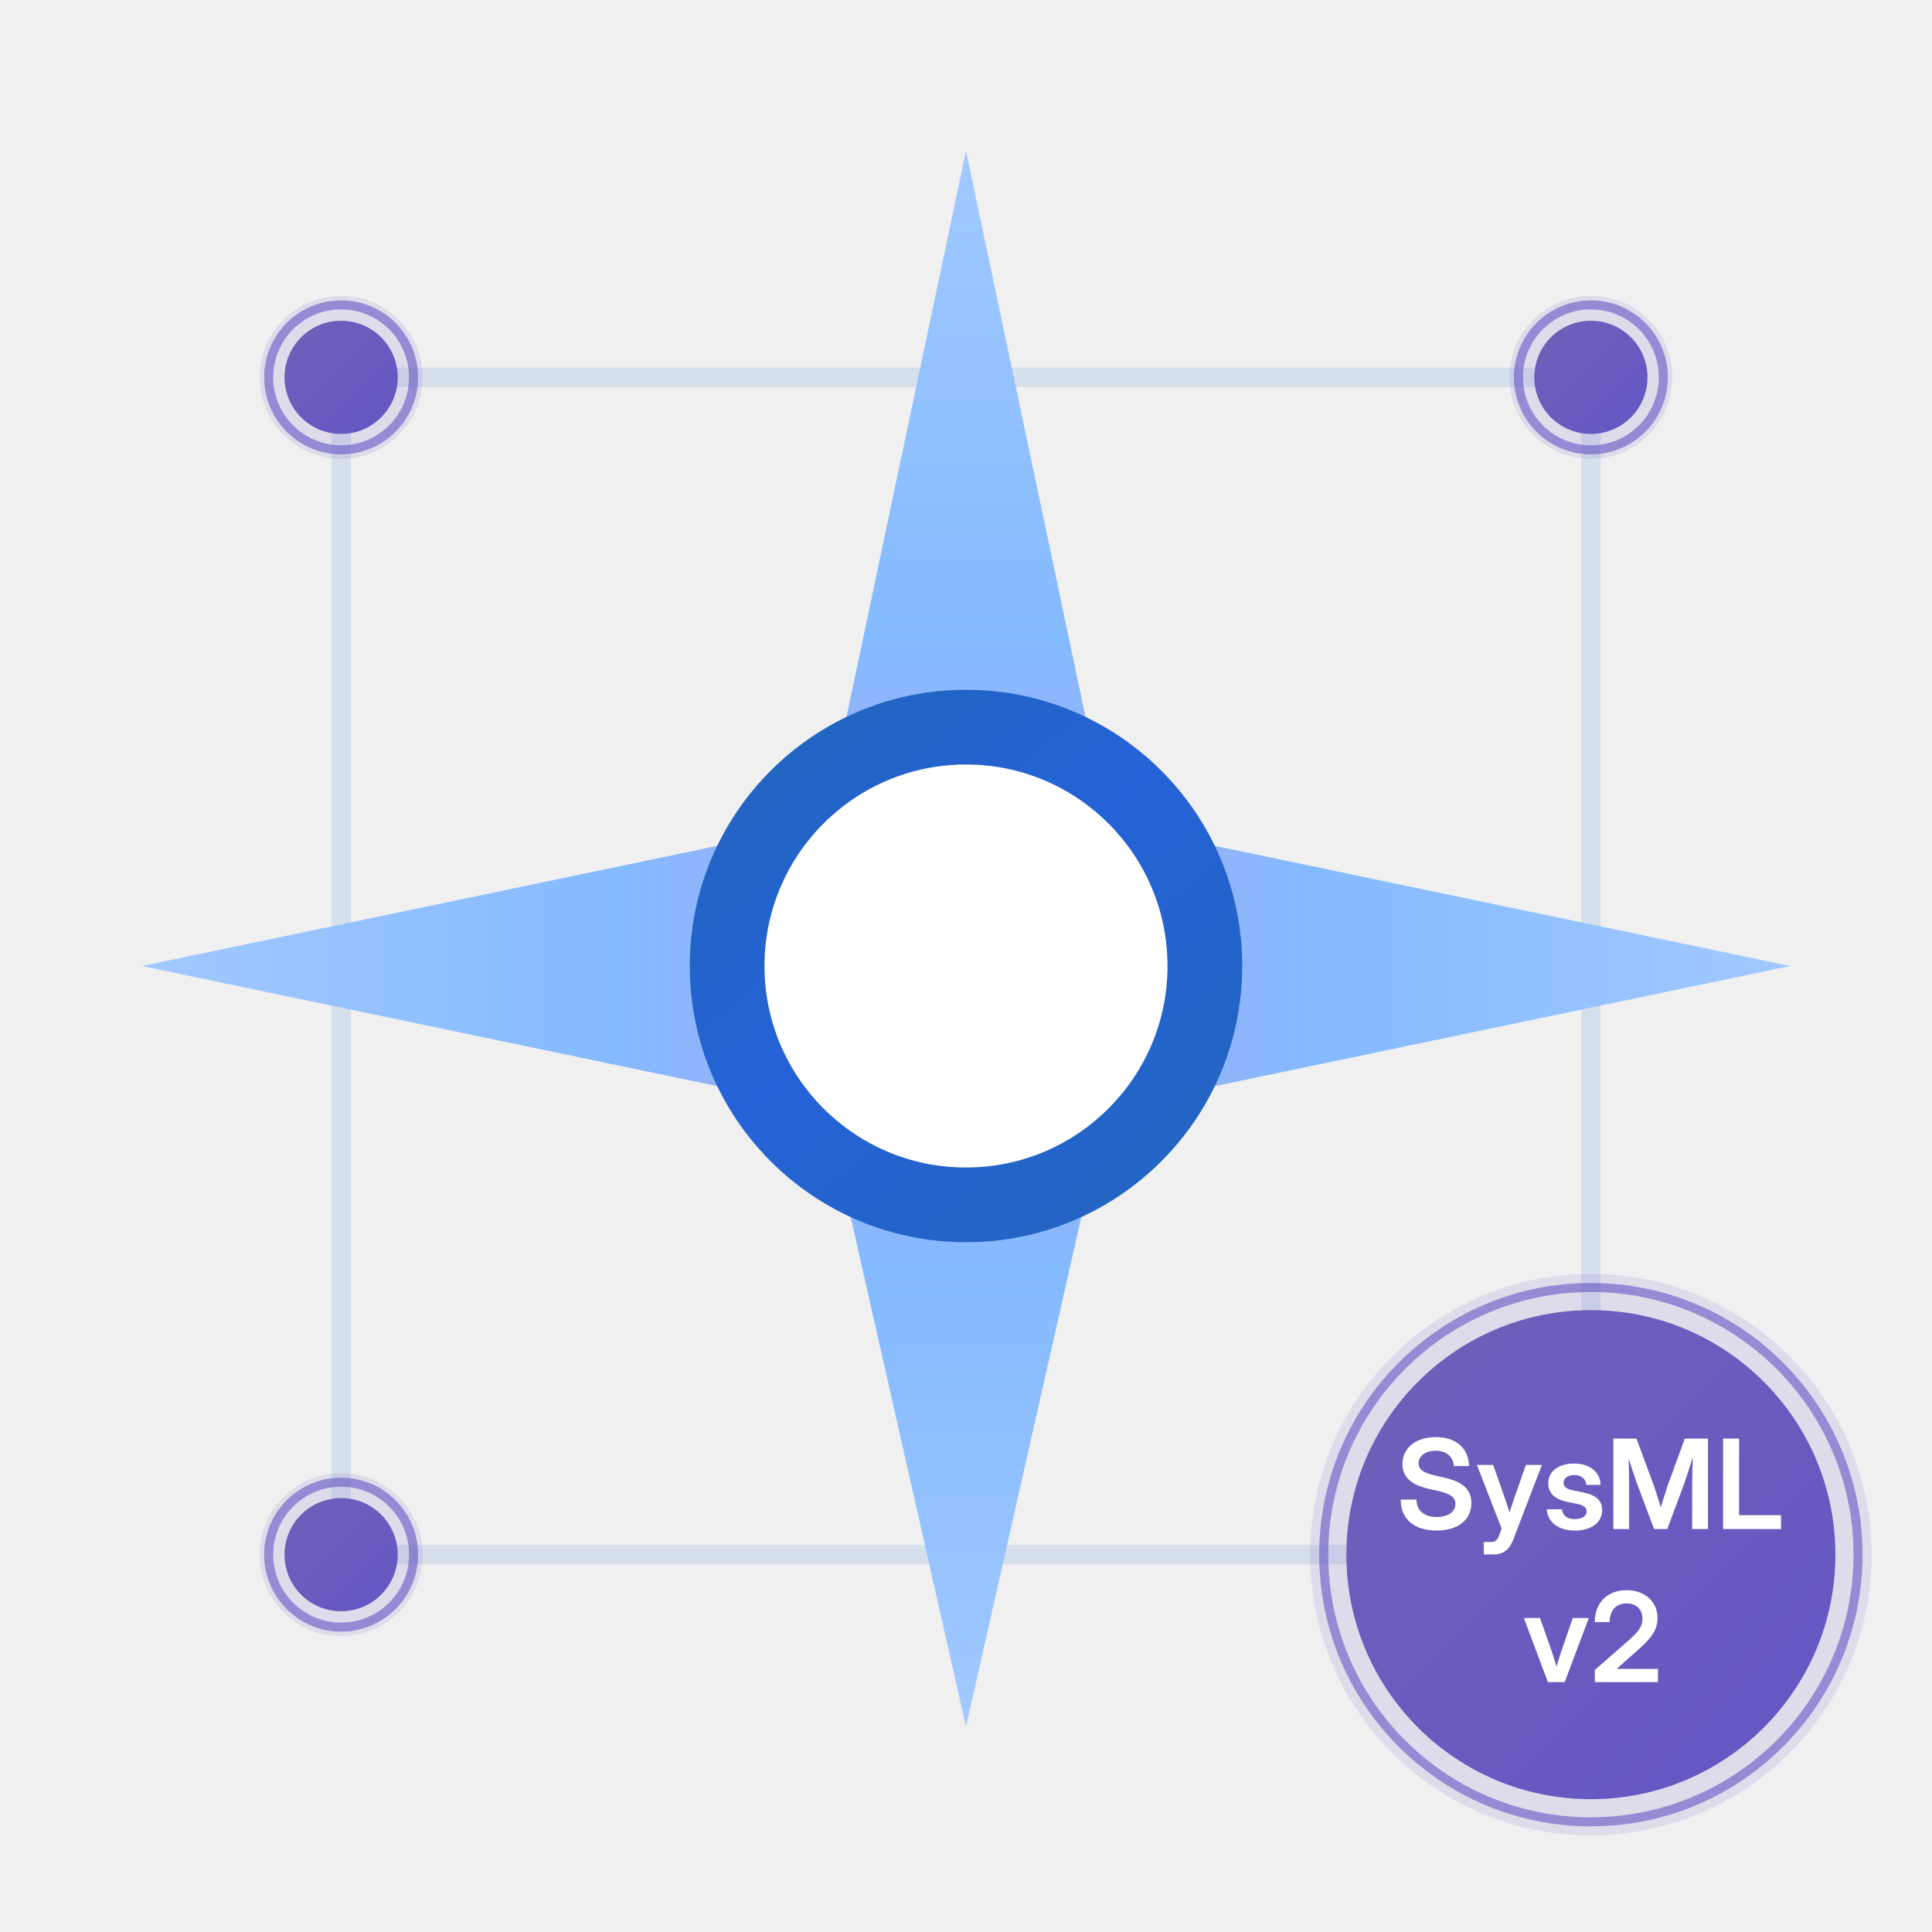
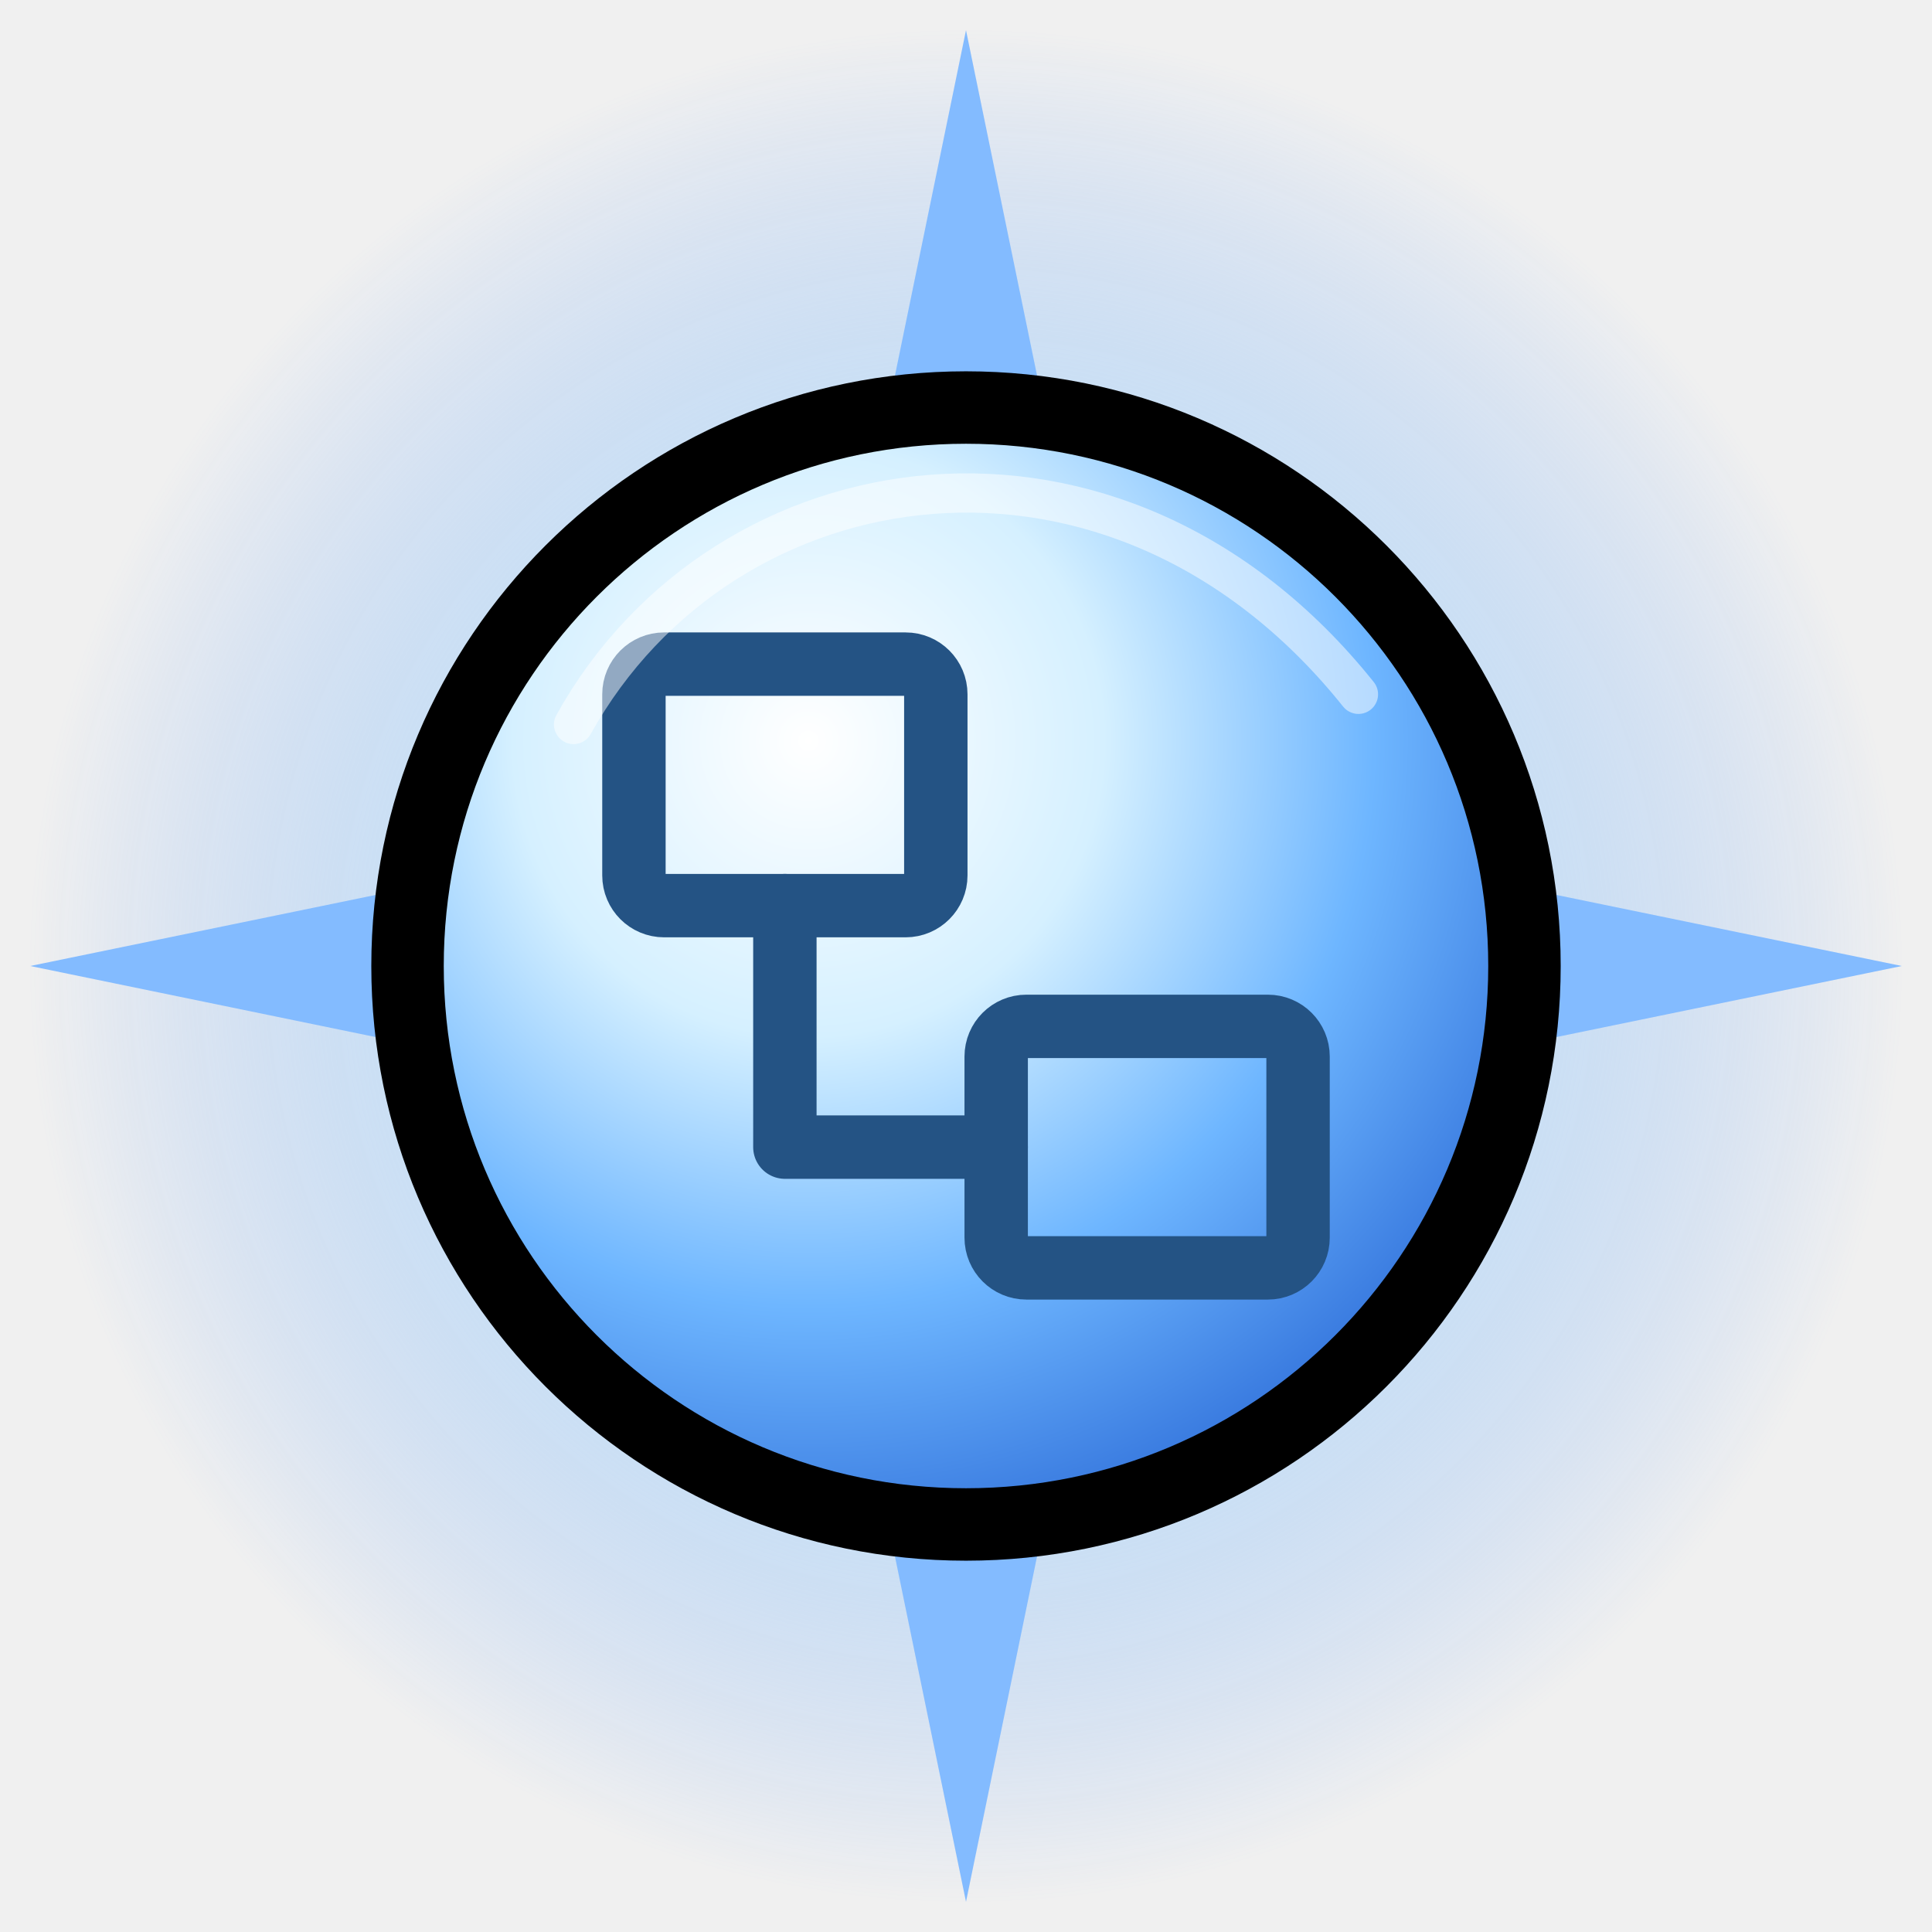
- <svg xmlns="http://www.w3.org/2000/svg" width="512" height="512" viewBox="0 0 512 512" fill="none" role="img" aria-labelledby="title description">
+ <svg xmlns="http://www.w3.org/2000/svg" viewBox="0 0 64 64" fill="none">
  <defs>
-     <linearGradient id="north" x1="256" y1="50" x2="256" y2="230" gradientUnits="userSpaceOnUse">
-       <stop stop-color="#a2c9ff" />
-       <stop offset=".60" stop-color="#84baff" />
-       <stop offset="1" stop-color="#b0a4ee" />
-     </linearGradient>
-     <linearGradient id="south" x1="256" y1="398" x2="256" y2="230" gradientUnits="userSpaceOnUse">
-       <stop stop-color="#a2c9ff" />
-       <stop offset=".60" stop-color="#84baff" />
-       <stop offset="1" stop-color="#b0a4ee" />
-     </linearGradient>
-     <linearGradient id="west" x1="74" y1="230" x2="256" y2="230" gradientUnits="userSpaceOnUse">
-       <stop stop-color="#a2c9ff" />
-       <stop offset=".58" stop-color="#84baff" />
-       <stop offset="1" stop-color="#b0a4ee" />
-     </linearGradient>
-     <linearGradient id="east" x1="438" y1="230" x2="256" y2="230" gradientUnits="userSpaceOnUse">
-       <stop stop-color="#a2c9ff" />
-       <stop offset=".58" stop-color="#84baff" />
-       <stop offset="1" stop-color="#b0a4ee" />
-     </linearGradient>
-     <linearGradient id="ring" x1="211" y1="178" x2="301" y2="286" gradientUnits="userSpaceOnUse">
-       <stop stop-color="#2265c0" />
-       <stop offset=".44" stop-color="#2562d7" />
-       <stop offset="1" stop-color="#2265c0" />
-     </linearGradient>
-     <linearGradient id="node" x1="0" y1="0" x2="1" y2="1">
-       <stop stop-color="#7060b8" />
-       <stop offset="1" stop-color="#6456c5" />
-     </linearGradient>
+     <radialGradient id="a" cx=".36" cy=".3" r=".75">
+       <stop stop-color="#fff" />
+       <stop offset=".35" stop-color="#d5f0ff" />
+       <stop offset=".67" stop-color="#6eb6ff" />
+       <stop offset="1" stop-color="#3070da" />
+     </radialGradient>
+     <radialGradient id="b">
+       <stop offset=".45" stop-color="#9fd7ff" stop-opacity=".5" />
+       <stop offset="1" stop-color="#438bf8" stop-opacity="0" />
+     </radialGradient>
  </defs>
-   <g>
-     <g id="symbol" transform="translate(256 256) scale(1.2) translate(-256 -230)">
-       <path d="M118 100H394V360H118Z M118 230H394" stroke="#d6dfec" stroke-width="4.3" stroke-opacity="1" stroke-linejoin="round" />
-       <circle cx="118" cy="100" r="18" fill="#6456c5" fill-opacity=".13" />
-       <circle cx="118" cy="100" r="16" stroke="#6456c5" stroke-width="2" stroke-opacity=".6" />
-       <circle cx="118" cy="100" r="12.5" fill="url(#node)" />
-       <circle cx="394" cy="100" r="18" fill="#6456c5" fill-opacity=".13" />
-       <circle cx="394" cy="100" r="16" stroke="#6456c5" stroke-width="2" stroke-opacity=".6" />
-       <circle cx="394" cy="100" r="12.5" fill="url(#node)" />
-       <circle cx="118" cy="360" r="18" fill="#6456c5" fill-opacity=".13" />
-       <circle cx="118" cy="360" r="16" stroke="#6456c5" stroke-width="2" stroke-opacity=".6" />
-       <circle cx="118" cy="360" r="12.5" fill="url(#node)" />
-       <g id="bottom-right-label-node" transform="translate(394 360)" aria-label="SysML v2">
-         <circle id="label-node-aura" r="62" fill="#6456c5" fill-opacity=".13" />
-         <circle id="label-node-outline" r="59" stroke="#6456c5" stroke-width="2" stroke-opacity=".6" />
-         <circle id="label-node-fill" r="54" fill="url(#node)" />
-         <g fill="#ffffff">
-           <path id="node-label-sysml" d="M663 -24C1016 -24 1237 152 1237 430C1237 649 1098 778 789 847L638 882C444 927 367 983 367 1083C367 1205 484 1290 649 1290C823 1290 937 1195 948 1038H1199C1190 1334 983 1514 650 1514C321 1514 102 1336 102 1070C102 861 239 730 537 662L697 626C896 580 974 519 974 414C974 283 851 199 665 199C458 199 334 306 332 486H73C73 167 294 -24 663 -24ZM1441 -418H1606C1759 -418 1863 -339 1926 -174L2398 1056H2134L1941 506C1914 428 1889 350 1865 272C1841 350 1815 428 1789 506L1595 1056H1328L1735 6L1696 -96C1666 -179 1634 -213 1566 -213H1441ZM2942 -25C3203 -25 3390 105 3390 311C3390 466 3293 558 3084 602L2894 641C2806 660 2754 699 2754 762C2754 834 2822 890 2933 890C3048 890 3125 821 3127 727H3364C3358 944 3183 1079 2927 1079C2669 1079 2502 948 2502 754C2502 594 2608 491 2810 449L2990 412C3079 393 3134 356 3134 292C3134 217 3060 164 2938 164C2812 164 2738 223 2727 326H2478C2494 99 2685 -25 2942 -25ZM3574 0H3834V760C3834 860 3829 1015 3826 1162C3878 1001 3928 847 3959 760L4245 0H4461L4745 760C4777 851 4828 1015 4881 1183C4877 1030 4872 865 4872 760V0H5132V1490H4750L4465 707C4438 624 4390 475 4355 359C4320 475 4272 624 4244 707L3954 1490H3574ZM5380 0H6335V229H5644V1490H5380Z" transform="matrix(0.01341424 0 0 -0.01341424 -42.97924 -5.648994)" />
-           <path id="node-label-v2" d="M7260 0H7536L7933 1056H7669L7479 506C7452 423 7427 339 7402 256C7376 339 7350 423 7323 506L7130 1056H6863ZM8032 0H9071V218H8392V220L8736 525C8948 710 9064 851 9064 1054C9064 1331 8851 1514 8554 1514C8235 1514 8031 1303 8031 988H8276C8276 1179 8380 1296 8554 1296C8715 1296 8816 1198 8816 1042C8816 897 8724 808 8573 674L8032 201Z" transform="matrix(0.01341424 0 0 -0.01341424 -106.8713 28.15458)" />
-         </g>
-       </g>
-       <g id="rays">
-         <path d="M256 50 L294 230 H218 Z" fill="url(#north)" />
-         <path d="M256 398 L218 230 H294 Z" fill="url(#south)" />
-         <path d="M74 230 L256 192 V268 Z" fill="url(#west)" />
-         <path d="M438 230 L256 268 V192 Z" fill="url(#east)" />
-       </g>
-       <circle id="cobalt-ring" cx="256" cy="230" r="61" fill="url(#ring)" />
-       <circle id="white-centre" cx="256" cy="230" r="44.5" fill="#ffffff" />
-     </g>
+   <circle cx="32" cy="32" r="31" fill="url(#b)" />
+   <path d="m32 1 3.6 17.5L32 22l-3.6-3.5L32 1ZM63 32l-17.5 3.6L42 32l3.5-3.6L63 32ZM32 63l-3.6-17.5L32 42l3.6 3.5L32 63ZM1 32l17.5-3.6L22 32l-3.5 3.6L1 32Z" fill="#83bbff" />
+   <circle cx="32" cy="32" r="18.5" fill="url(#a)" stroke="#000000" stroke-width="2.4" />
+   <g fill="none" stroke="#245384" stroke-width="2.1" stroke-linecap="round" stroke-linejoin="round">
+     <rect x="21" y="22" width="10" height="8" rx="1" />
+     <path d="M26 30v8h7" />
+     <rect x="33" y="34" width="10" height="8" rx="1" />
  </g>
+   <path d="M19 24c5-9 18-11 26-1" stroke="white" stroke-opacity=".5" stroke-width="1.3" stroke-linecap="round" />
</svg>
